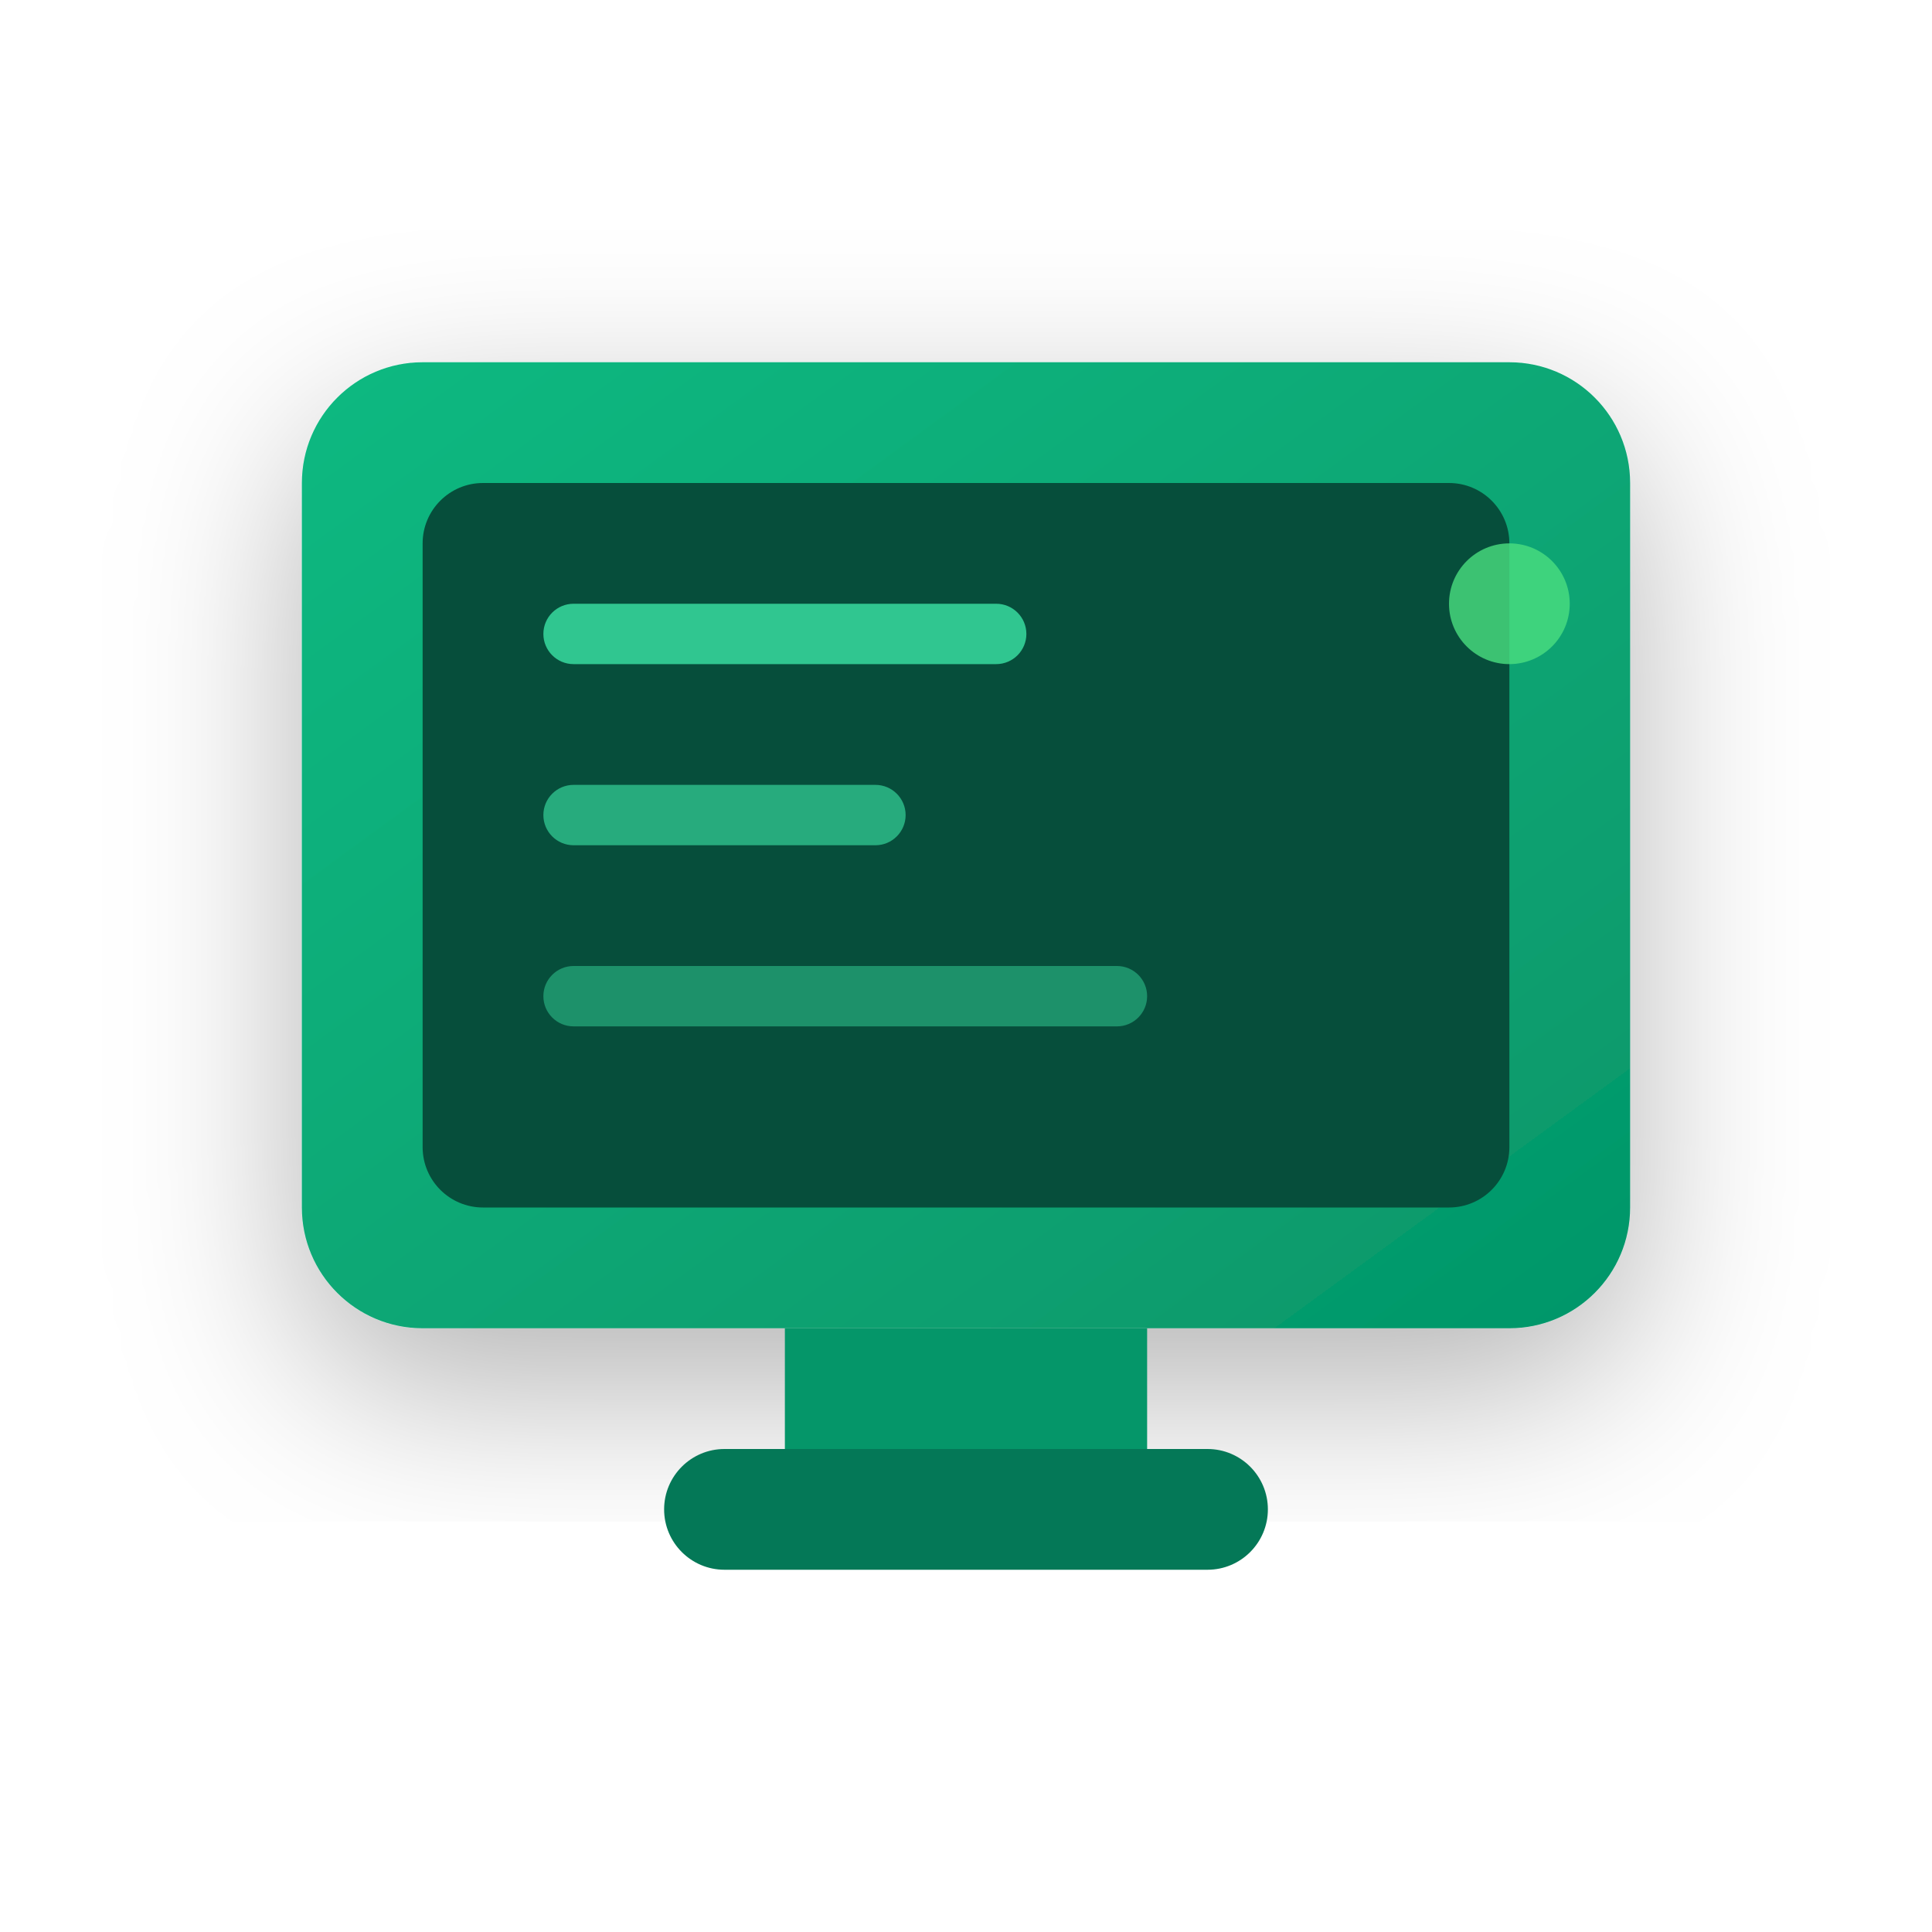
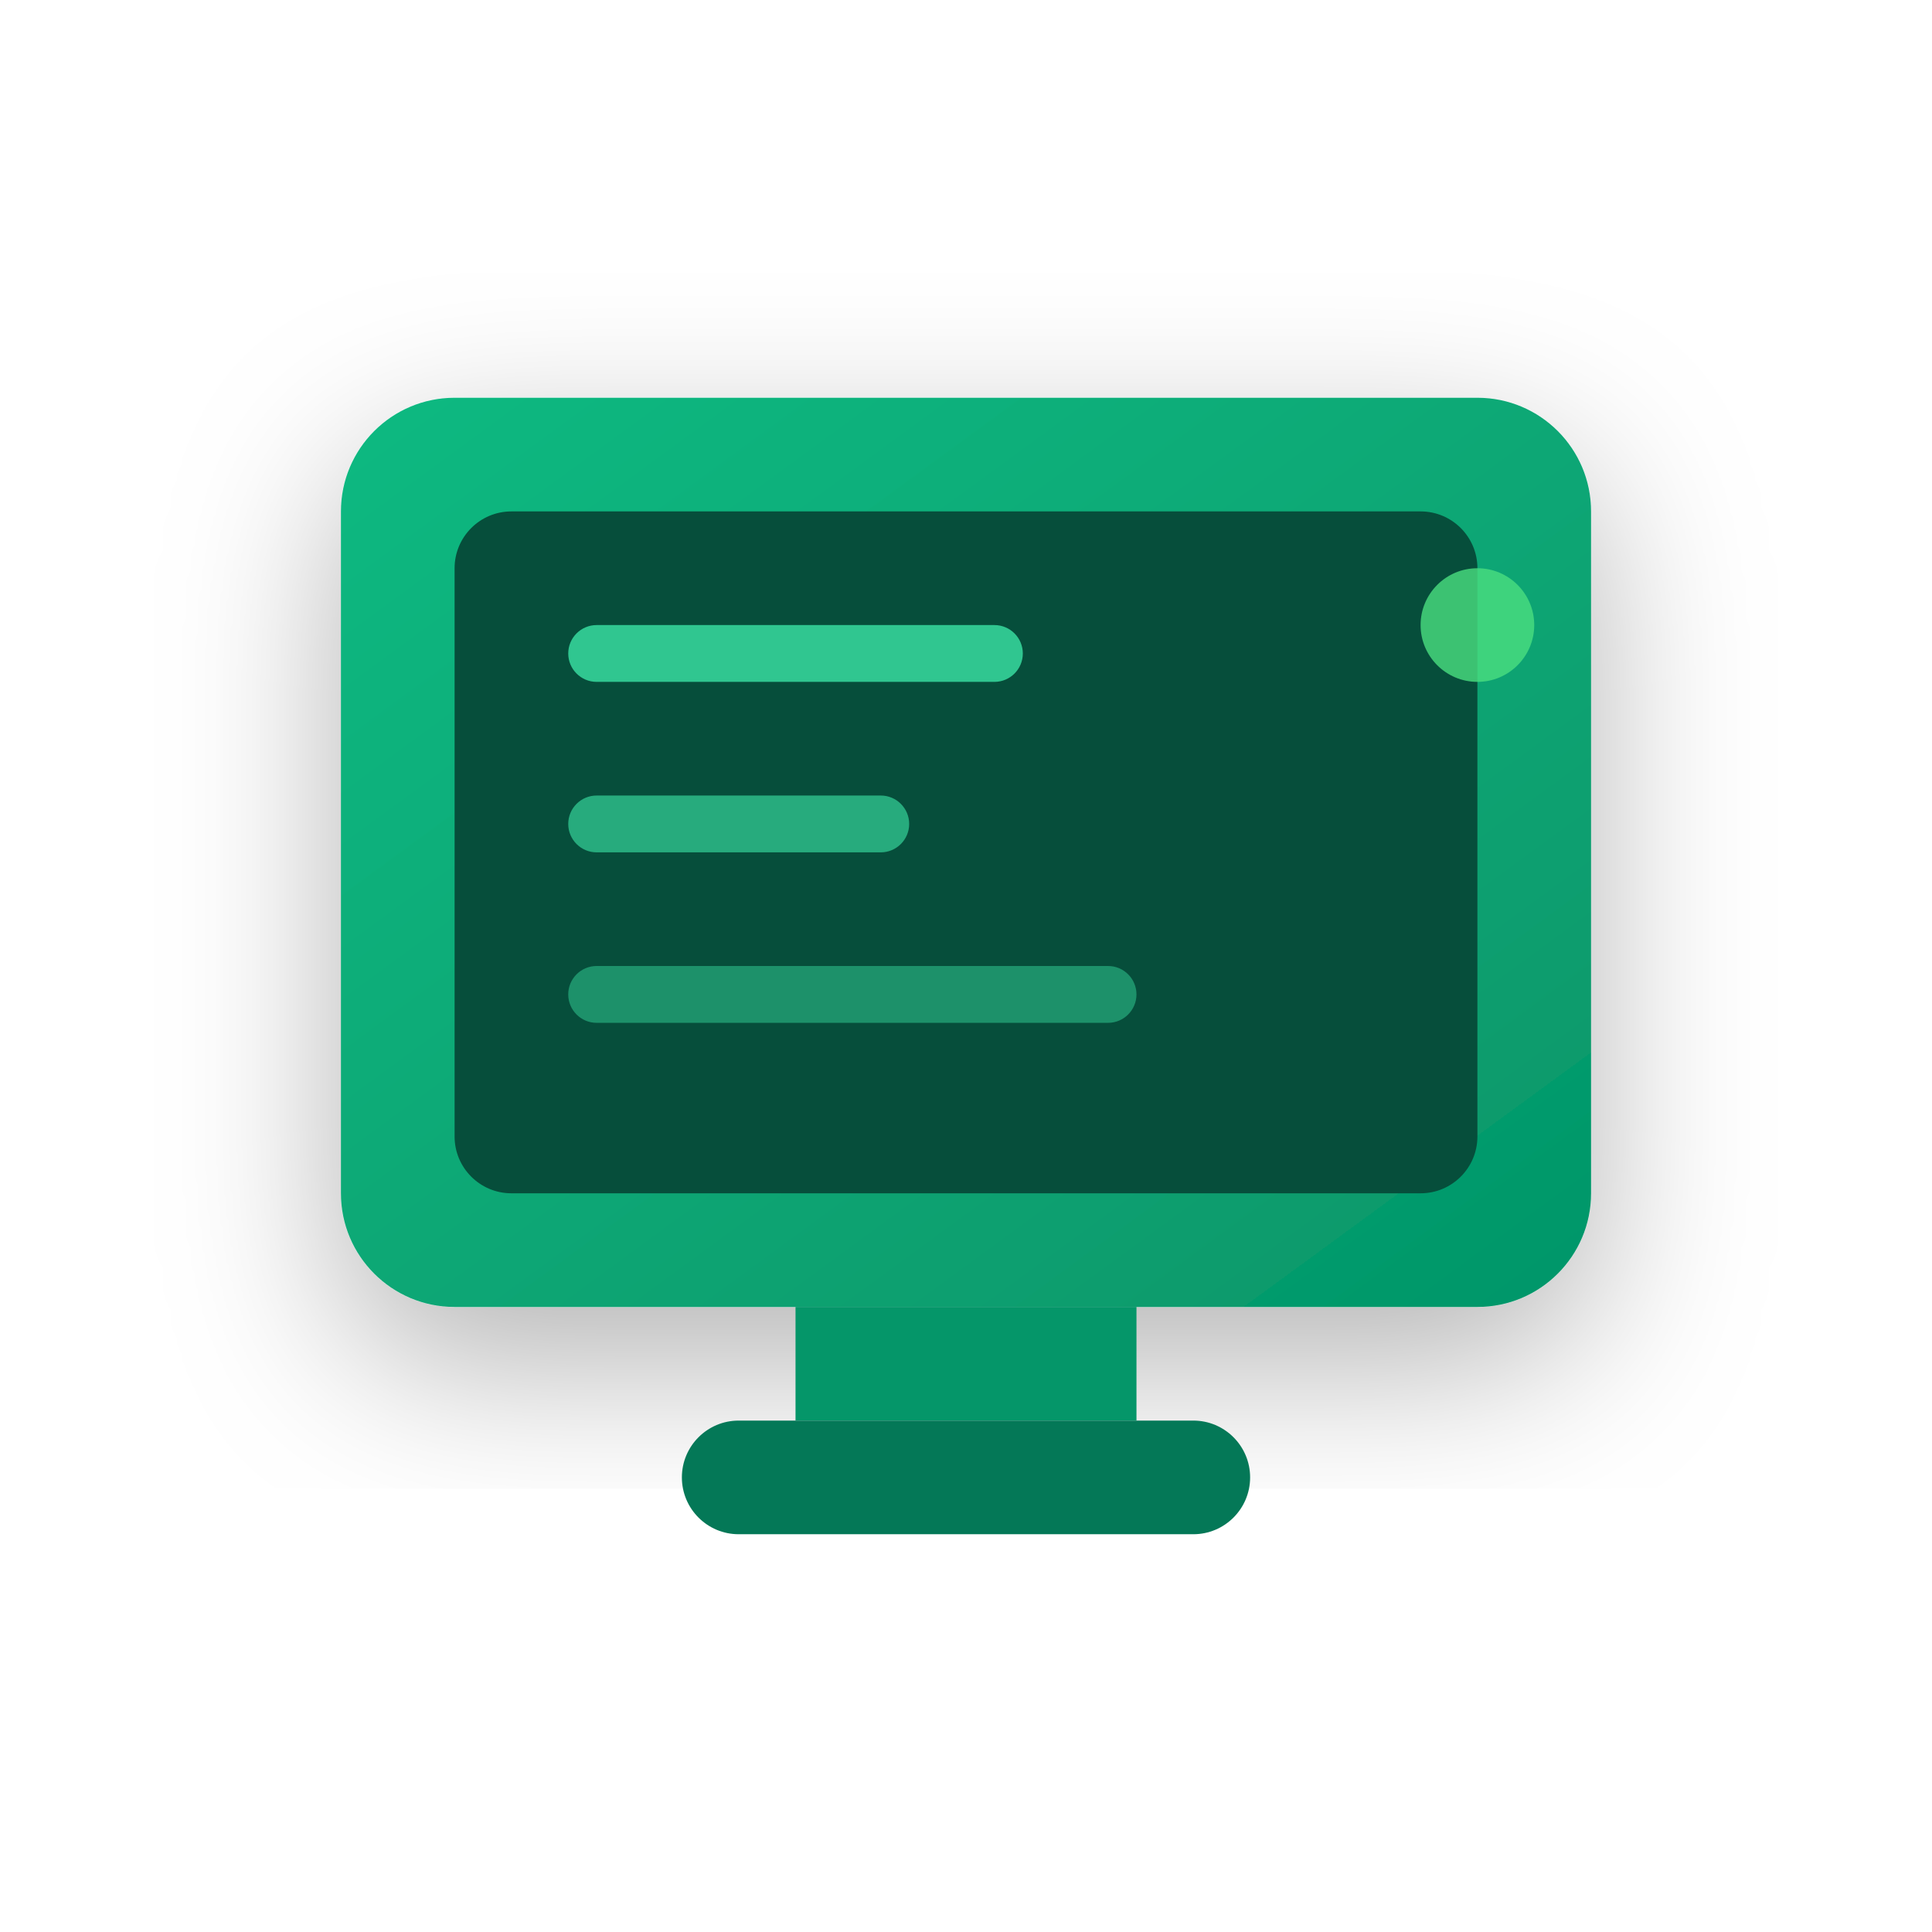
- <svg xmlns="http://www.w3.org/2000/svg" viewBox="0 0 64 64">
+ <svg xmlns="http://www.w3.org/2000/svg" viewBox="-2 -2 68 68">
  <defs>
    <linearGradient id="hostGrad" x1="0%" y1="0%" x2="100%" y2="100%">
      <stop offset="0%" style="stop-color:#10b981;stop-opacity:1" />
      <stop offset="100%" style="stop-color:#059669;stop-opacity:1" />
    </linearGradient>
    <filter id="hostShadow" x="-20%" y="-20%" width="140%" height="140%">
      <feDropShadow dx="0" dy="2" stdDeviation="3" flood-opacity="0.3" />
    </filter>
  </defs>
  <rect x="10" y="12" width="44" height="32" rx="4" fill="url(#hostGrad)" filter="url(#hostShadow)" />
  <rect x="14" y="16" width="36" height="24" rx="2" fill="#064e3b" />
  <g fill="#34d399">
    <rect x="18" y="20" width="16" height="2" rx="1" opacity="0.9" />
    <rect x="18" y="26" width="12" height="2" rx="1" opacity="0.7" />
    <rect x="18" y="32" width="20" height="2" rx="1" opacity="0.5" />
  </g>
  <rect x="26" y="44" width="12" height="4" fill="#059669" />
  <rect x="22" y="48" width="20" height="4" rx="2" fill="#047857" />
  <circle cx="50" cy="20" r="2" fill="#4ade80" opacity="0.8" />
</svg>
